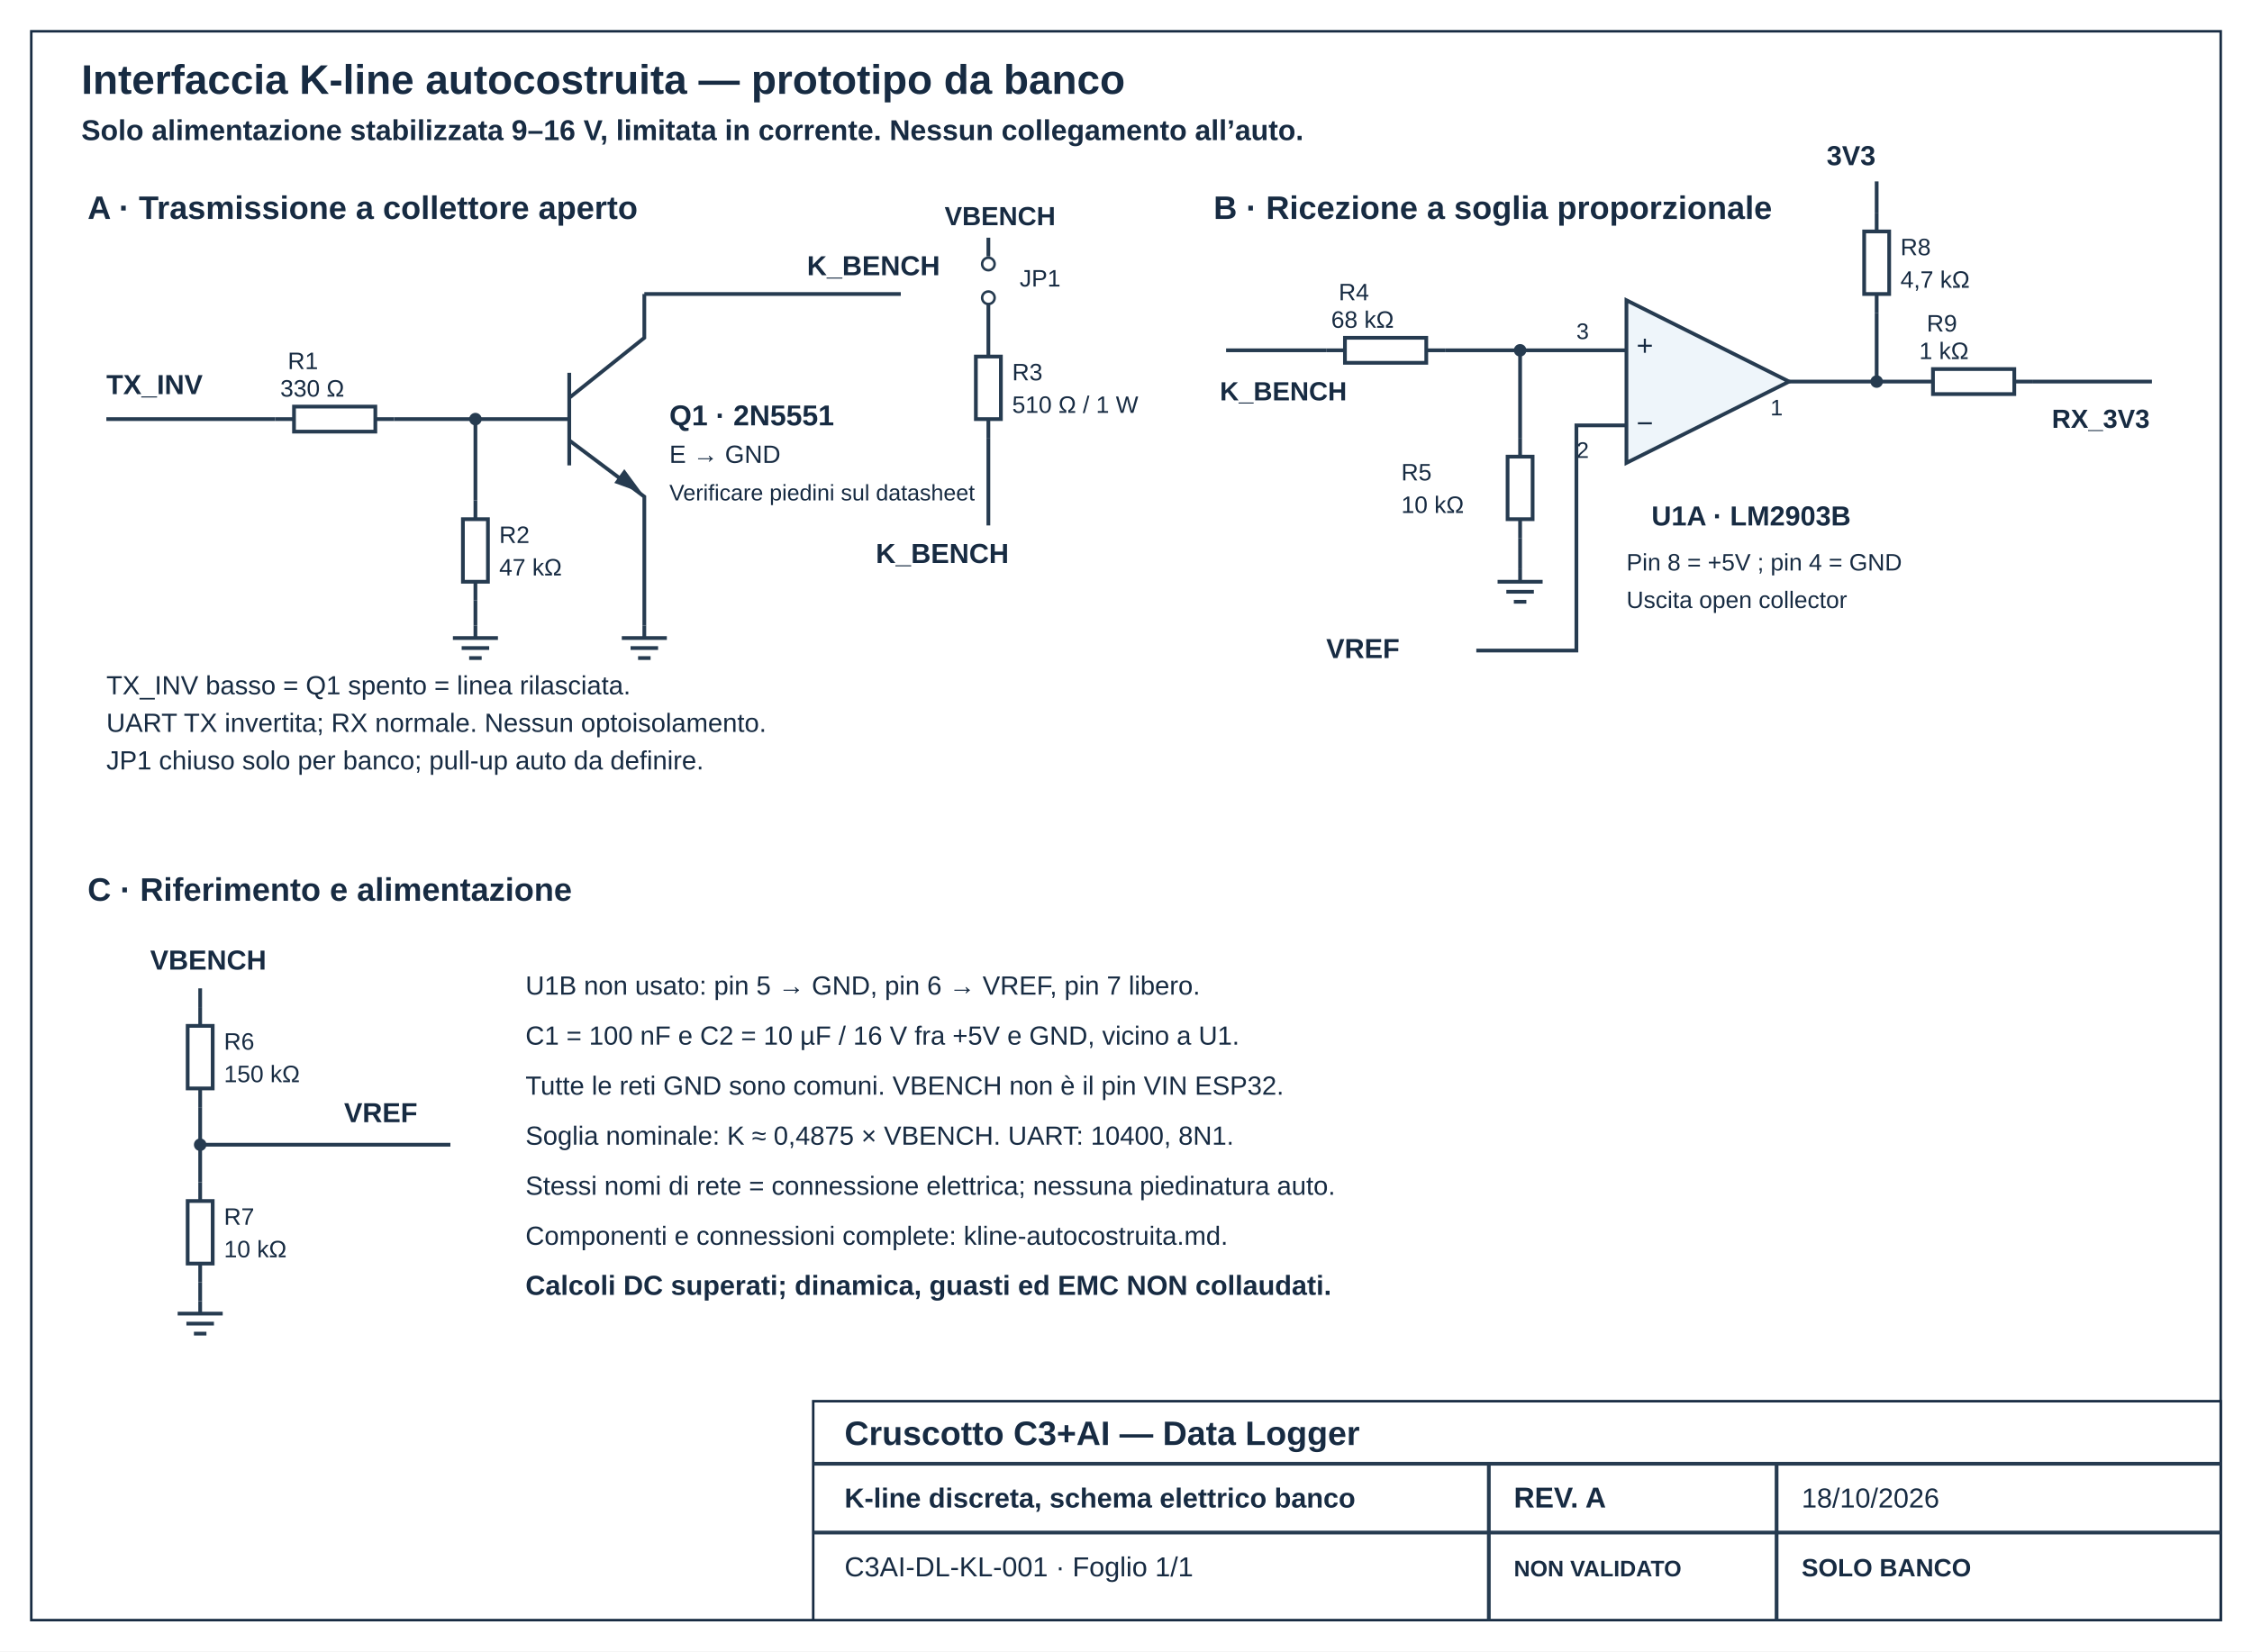
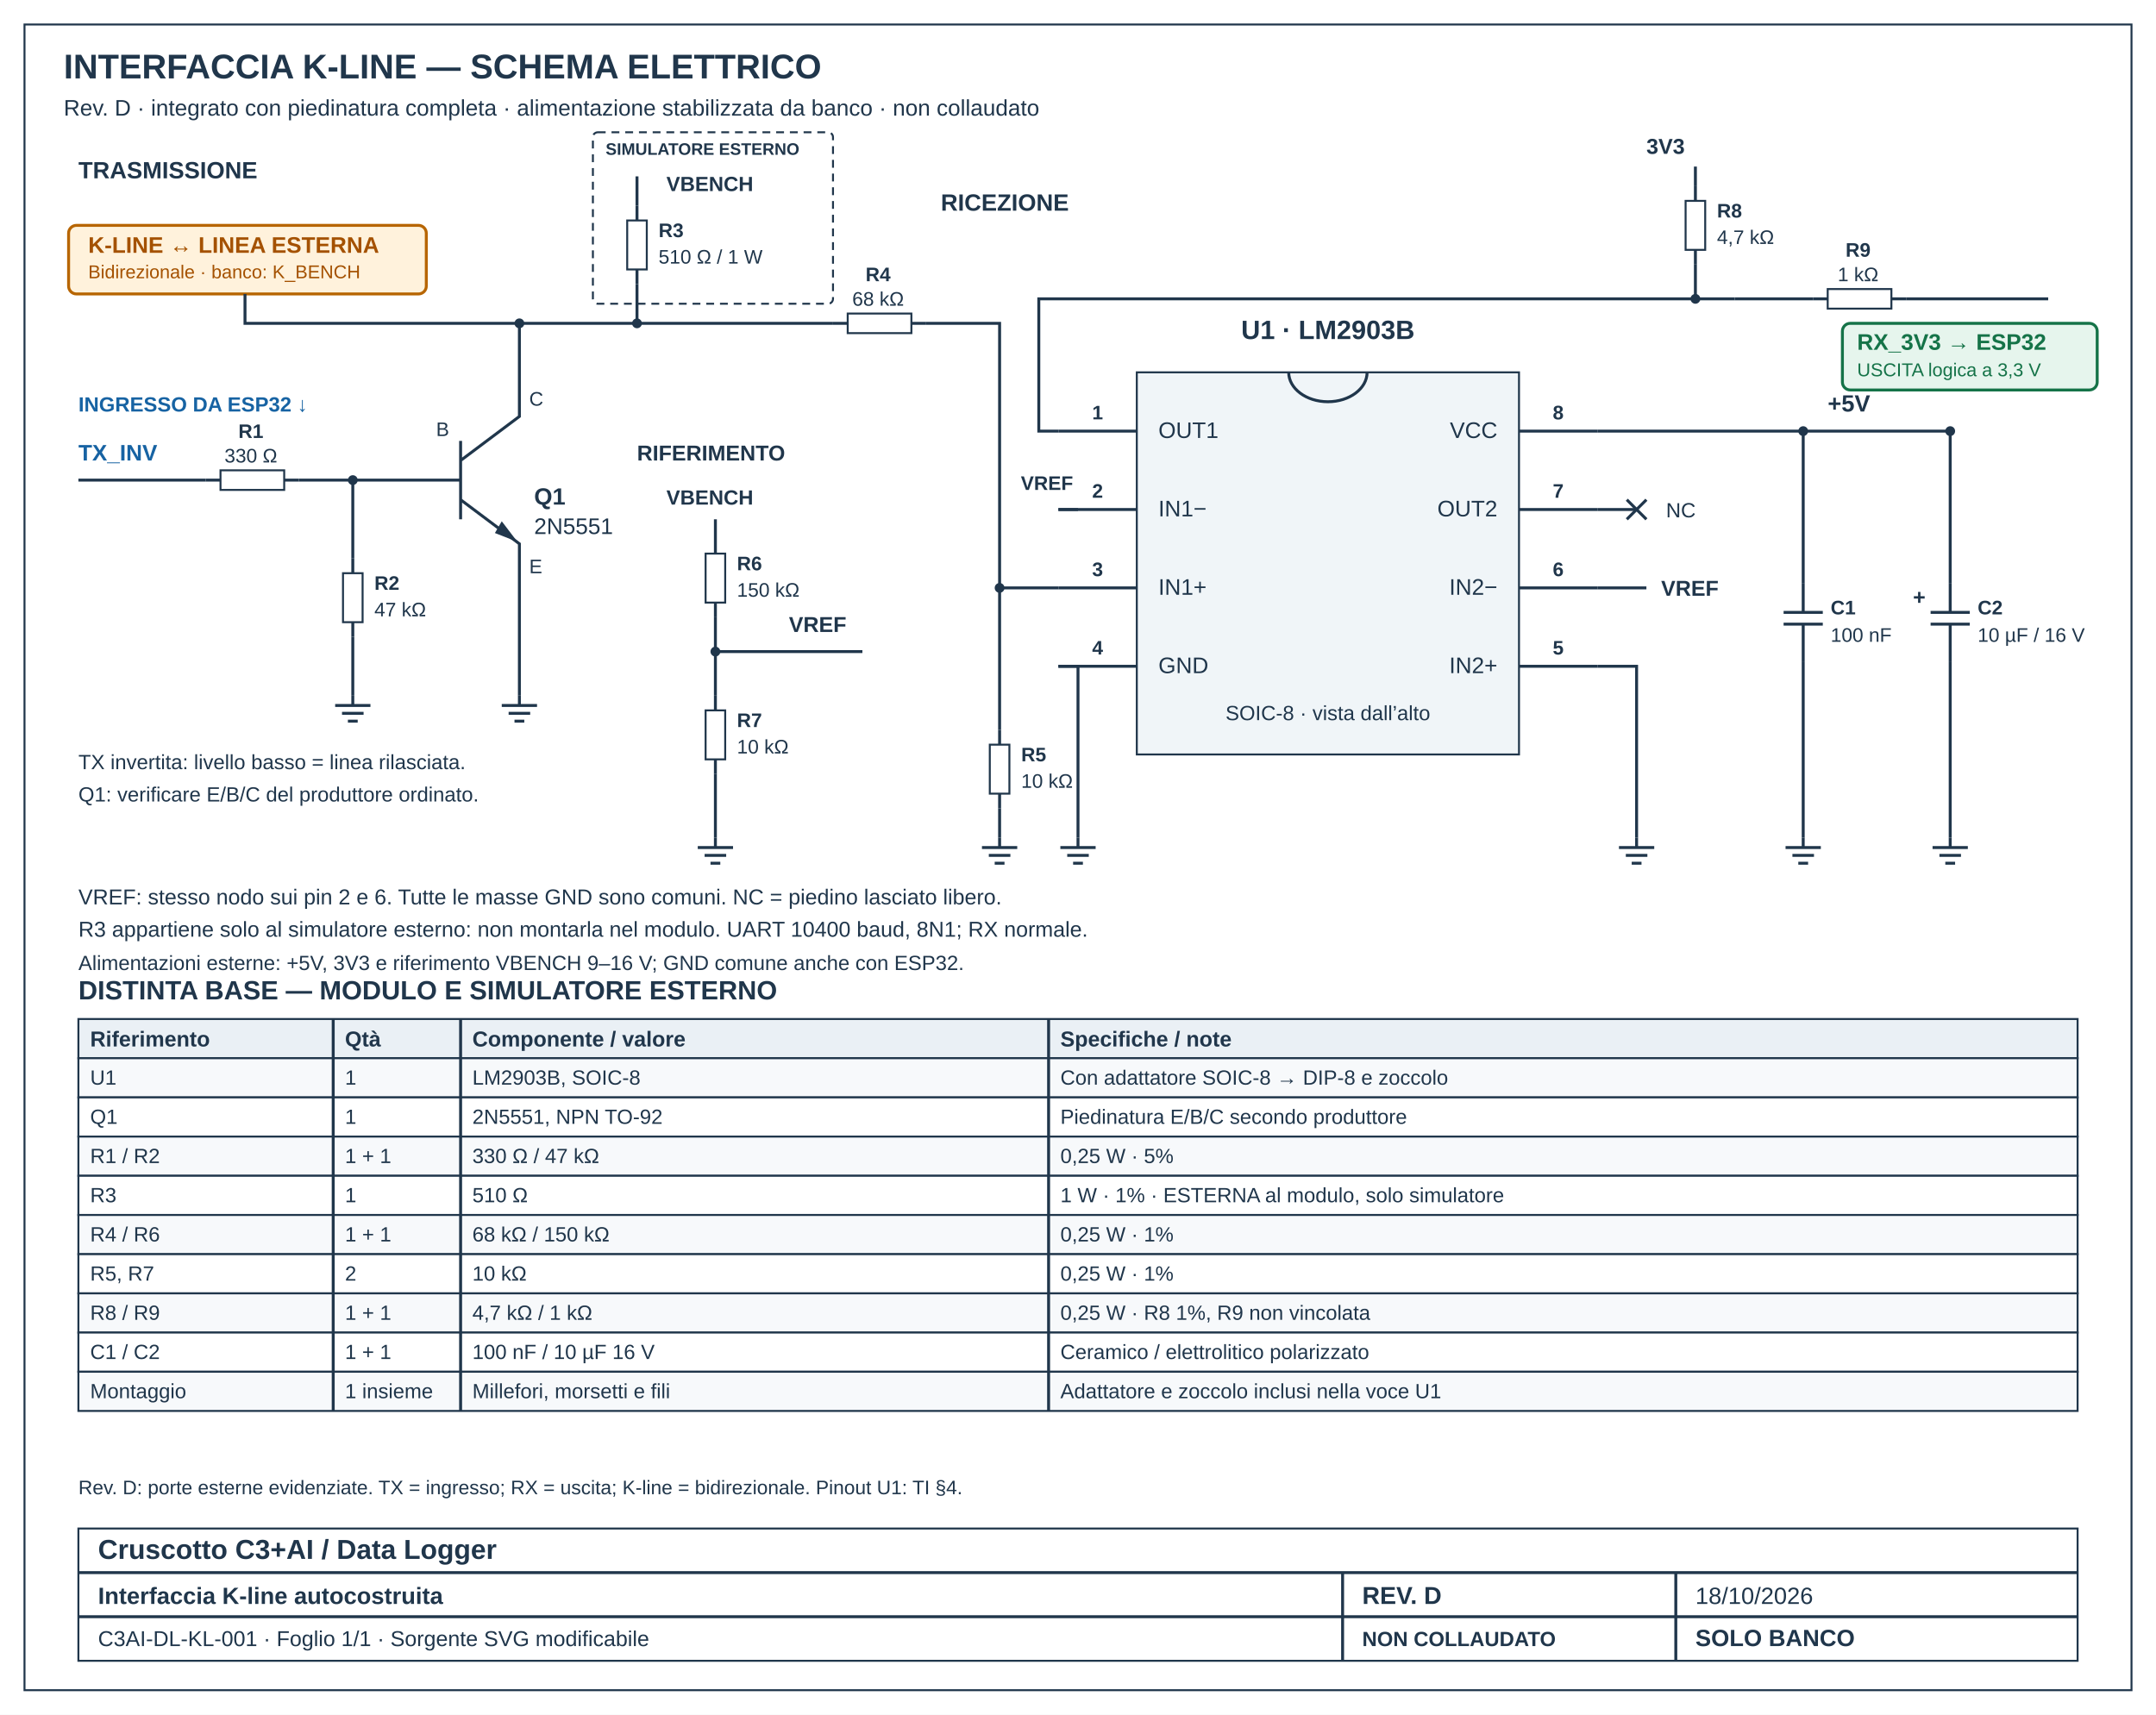
- <svg xmlns="http://www.w3.org/2000/svg" width="1800" height="1320" viewBox="0 0 1800 1320">
-   <rect width="1800" height="1320" fill="white" />
-   <text x="65" y="75" font-family="Arial,sans-serif" font-size="33" fill="#172b42" font-weight="700">Interfaccia K-line autocostruita — prototipo da banco</text>
-   <text x="65" y="112" font-family="Arial,sans-serif" font-size="23" fill="#172b42" font-weight="700">Solo alimentazione stabilizzata 9–16 V, limitata in corrente. Nessun collegamento all’auto.</text>
-   <text x="70" y="175" font-family="Arial,sans-serif" font-size="26" fill="#172b42" font-weight="700">A · Trasmissione a collettore aperto</text>
-   <text x="85" y="315" font-family="Arial,sans-serif" font-size="22" fill="#172b42" font-weight="700">TX_INV</text>
-   <path d="M85 335 H220" stroke="#263b50" stroke-width="3" fill="none" />
-   <path d="M220 335 h15 m65 0 h15" stroke="#263b50" stroke-width="3" fill="none" />
-   <rect x="235" y="325" width="65" height="20" fill="white" stroke="#263b50" stroke-width="3" />
-   <text x="230" y="295" font-family="Arial,sans-serif" font-size="19" fill="#172b42" font-weight="400">R1</text>
-   <text x="224" y="317" font-family="Arial,sans-serif" font-size="19" fill="#172b42" font-weight="400">330 Ω</text>
-   <path d="M315 335 H455" stroke="#263b50" stroke-width="3" fill="none" />
-   <circle cx="380" cy="335" r="5" fill="#263b50" />
-   <path d="M380 335 V400" stroke="#263b50" stroke-width="3" fill="none" />
-   <path d="M380 400 v15 m0 50 v15" stroke="#263b50" stroke-width="3" fill="none" />
-   <rect x="370" y="415" width="20" height="50" fill="white" stroke="#263b50" stroke-width="3" />
-   <text x="399" y="434" font-family="Arial,sans-serif" font-size="19" fill="#172b42" font-weight="400">R2</text>
-   <text x="399" y="460" font-family="Arial,sans-serif" font-size="19" fill="#172b42" font-weight="400">47 kΩ</text>
-   <path d="M380 480 V500" stroke="#263b50" stroke-width="3" fill="none" />
-   <path d="M380 500 v10 m-18 0 h36 m-29 8 h22 m-16 8 h10" stroke="#263b50" stroke-width="3" fill="none" />
-   <path d="M455 298 V372 M455 318 L515 270 V235 M455 352 L515 397 V500" stroke="#263b50" stroke-width="3" fill="none" />
-   <path d="M499 375 L513 394 L491 386 Z" fill="#263b50" />
-   <path d="M515 500 v10 m-18 0 h36 m-29 8 h22 m-16 8 h10" stroke="#263b50" stroke-width="3" fill="none" />
-   <text x="535" y="340" font-family="Arial,sans-serif" font-size="23" fill="#172b42" font-weight="700">Q1 · 2N5551</text>
-   <text x="535" y="370" font-family="Arial,sans-serif" font-size="20" fill="#172b42" font-weight="400">E → GND</text>
-   <text x="535" y="400" font-family="Arial,sans-serif" font-size="18" fill="#172b42" font-weight="400">Verificare piedini sul datasheet</text>
-   <path d="M515 235 H720" stroke="#263b50" stroke-width="3" fill="none" />
-   <text x="645" y="220" font-family="Arial,sans-serif" font-size="22" fill="#172b42" font-weight="700">K_BENCH</text>
-   <text x="755" y="180" font-family="Arial,sans-serif" font-size="21" fill="#172b42" font-weight="700">VBENCH</text>
-   <path d="M790 190 V205" stroke="#263b50" stroke-width="3" fill="none" />
-   <circle cx="790" cy="211" r="5" fill="white" stroke="#263b50" stroke-width="2" />
-   <circle cx="790" cy="238" r="5" fill="white" stroke="#263b50" stroke-width="2" />
-   <text x="815" y="229" font-family="Arial,sans-serif" font-size="19" fill="#172b42" font-weight="400">JP1</text>
-   <path d="M790 243 V270" stroke="#263b50" stroke-width="3" fill="none" />
-   <path d="M790 270 v15 m0 50 v15" stroke="#263b50" stroke-width="3" fill="none" />
-   <rect x="780" y="285" width="20" height="50" fill="white" stroke="#263b50" stroke-width="3" />
-   <text x="809" y="304" font-family="Arial,sans-serif" font-size="19" fill="#172b42" font-weight="400">R3</text>
-   <text x="809" y="330" font-family="Arial,sans-serif" font-size="19" fill="#172b42" font-weight="400">510 Ω / 1 W</text>
-   <path d="M790 350 V420" stroke="#263b50" stroke-width="3" fill="none" />
-   <text x="700" y="450" font-family="Arial,sans-serif" font-size="22" fill="#172b42" font-weight="700">K_BENCH</text>
-   <text x="85" y="555" font-family="Arial,sans-serif" font-size="21" fill="#172b42" font-weight="400">TX_INV basso = Q1 spento = linea rilasciata.</text>
-   <text x="85" y="585" font-family="Arial,sans-serif" font-size="21" fill="#172b42" font-weight="400">UART TX invertita; RX normale. Nessun optoisolamento.</text>
-   <text x="85" y="615" font-family="Arial,sans-serif" font-size="21" fill="#172b42" font-weight="400">JP1 chiuso solo per banco; pull-up auto da definire.</text>
-   <text x="970" y="175" font-family="Arial,sans-serif" font-size="26" fill="#172b42" font-weight="700">B · Ricezione a soglia proporzionale</text>
-   <text x="975" y="320" font-family="Arial,sans-serif" font-size="21" fill="#172b42" font-weight="700">K_BENCH</text>
-   <path d="M980 280 H1060" stroke="#263b50" stroke-width="3" fill="none" />
-   <path d="M1060 280 h15 m65 0 h15" stroke="#263b50" stroke-width="3" fill="none" />
-   <rect x="1075" y="270" width="65" height="20" fill="white" stroke="#263b50" stroke-width="3" />
-   <text x="1070" y="240" font-family="Arial,sans-serif" font-size="19" fill="#172b42" font-weight="400">R4</text>
-   <text x="1064" y="262" font-family="Arial,sans-serif" font-size="19" fill="#172b42" font-weight="400">68 kΩ</text>
-   <path d="M1155 280 H1300" stroke="#263b50" stroke-width="3" fill="none" />
-   <circle cx="1215" cy="280" r="5" fill="#263b50" />
-   <path d="M1215 280 V350" stroke="#263b50" stroke-width="3" fill="none" />
-   <path d="M1215 350 v15 m0 50 v15" stroke="#263b50" stroke-width="3" fill="none" />
-   <rect x="1205" y="365" width="20" height="50" fill="white" stroke="#263b50" stroke-width="3" />
-   <text x="1120" y="384" font-family="Arial,sans-serif" font-size="19" fill="#172b42" font-weight="400">R5</text>
-   <text x="1120" y="410" font-family="Arial,sans-serif" font-size="19" fill="#172b42" font-weight="400">10 kΩ</text>
-   <path d="M1215 430 V455" stroke="#263b50" stroke-width="3" fill="none" />
-   <path d="M1215 455 v10 m-18 0 h36 m-29 8 h22 m-16 8 h10" stroke="#263b50" stroke-width="3" fill="none" />
-   <path d="M1300 240 L1300 370 L1430 305 Z" fill="#eef5fa" stroke="#263b50" stroke-width="3" />
-   <text x="1308" y="284" font-family="Arial,sans-serif" font-size="23" fill="#172b42" font-weight="400">+</text>
-   <text x="1308" y="346" font-family="Arial,sans-serif" font-size="23" fill="#172b42" font-weight="400">−</text>
-   <text x="1260" y="271" font-family="Arial,sans-serif" font-size="18" fill="#172b42" font-weight="400">3</text>
-   <text x="1260" y="366" font-family="Arial,sans-serif" font-size="18" fill="#172b42" font-weight="400">2</text>
-   <path d="M1300 340 H1260 V520 H1180" stroke="#263b50" stroke-width="3" fill="none" />
-   <text x="1060" y="526" font-family="Arial,sans-serif" font-size="22" fill="#172b42" font-weight="700">VREF</text>
-   <path d="M1430 305 H1500" stroke="#263b50" stroke-width="3" fill="none" />
-   <circle cx="1500" cy="305" r="5" fill="#263b50" />
-   <path d="M1500 305 V250" stroke="#263b50" stroke-width="3" fill="none" />
-   <path d="M1500 170 v15 m0 50 v15" stroke="#263b50" stroke-width="3" fill="none" />
-   <rect x="1490" y="185" width="20" height="50" fill="white" stroke="#263b50" stroke-width="3" />
-   <text x="1519" y="204" font-family="Arial,sans-serif" font-size="19" fill="#172b42" font-weight="400">R8</text>
-   <text x="1519" y="230" font-family="Arial,sans-serif" font-size="19" fill="#172b42" font-weight="400">4,7 kΩ</text>
-   <path d="M1500 170 V145" stroke="#263b50" stroke-width="3" fill="none" />
-   <text x="1460" y="132" font-family="Arial,sans-serif" font-size="22" fill="#172b42" font-weight="700">3V3</text>
-   <path d="M1500 305 H1530" stroke="#263b50" stroke-width="3" fill="none" />
-   <path d="M1530 305 h15 m65 0 h15" stroke="#263b50" stroke-width="3" fill="none" />
-   <rect x="1545" y="295" width="65" height="20" fill="white" stroke="#263b50" stroke-width="3" />
-   <text x="1540" y="265" font-family="Arial,sans-serif" font-size="19" fill="#172b42" font-weight="400">R9</text>
-   <text x="1534" y="287" font-family="Arial,sans-serif" font-size="19" fill="#172b42" font-weight="400">1 kΩ</text>
-   <path d="M1625 305 H1720" stroke="#263b50" stroke-width="3" fill="none" />
-   <text x="1640" y="342" font-family="Arial,sans-serif" font-size="21" fill="#172b42" font-weight="700">RX_3V3</text>
-   <text x="1415" y="332" font-family="Arial,sans-serif" font-size="18" fill="#172b42" font-weight="400">1</text>
-   <text x="1320" y="420" font-family="Arial,sans-serif" font-size="22" fill="#172b42" font-weight="700">U1A · LM2903B</text>
-   <text x="1300" y="456" font-family="Arial,sans-serif" font-size="19" fill="#172b42" font-weight="400">Pin 8 = +5V ; pin 4 = GND</text>
-   <text x="1300" y="486" font-family="Arial,sans-serif" font-size="19" fill="#172b42" font-weight="400">Uscita open collector</text>
-   <text x="70" y="720" font-family="Arial,sans-serif" font-size="26" fill="#172b42" font-weight="700">C · Riferimento e alimentazione</text>
-   <text x="120" y="775" font-family="Arial,sans-serif" font-size="22" fill="#172b42" font-weight="700">VBENCH</text>
-   <path d="M160 790 V805" stroke="#263b50" stroke-width="3" fill="none" />
-   <path d="M160 805 v15 m0 50 v15" stroke="#263b50" stroke-width="3" fill="none" />
-   <rect x="150" y="820" width="20" height="50" fill="white" stroke="#263b50" stroke-width="3" />
-   <text x="179" y="839" font-family="Arial,sans-serif" font-size="19" fill="#172b42" font-weight="400">R6</text>
-   <text x="179" y="865" font-family="Arial,sans-serif" font-size="19" fill="#172b42" font-weight="400">150 kΩ</text>
-   <path d="M160 885 V915 H360" stroke="#263b50" stroke-width="3" fill="none" />
-   <circle cx="160" cy="915" r="5" fill="#263b50" />
-   <text x="275" y="897" font-family="Arial,sans-serif" font-size="22" fill="#172b42" font-weight="700">VREF</text>
-   <path d="M160 915 V945" stroke="#263b50" stroke-width="3" fill="none" />
-   <path d="M160 945 v15 m0 50 v15" stroke="#263b50" stroke-width="3" fill="none" />
-   <rect x="150" y="960" width="20" height="50" fill="white" stroke="#263b50" stroke-width="3" />
-   <text x="179" y="979" font-family="Arial,sans-serif" font-size="19" fill="#172b42" font-weight="400">R7</text>
-   <text x="179" y="1005" font-family="Arial,sans-serif" font-size="19" fill="#172b42" font-weight="400">10 kΩ</text>
-   <path d="M160 1025 V1040" stroke="#263b50" stroke-width="3" fill="none" />
-   <path d="M160 1040 v10 m-18 0 h36 m-29 8 h22 m-16 8 h10" stroke="#263b50" stroke-width="3" fill="none" />
-   <text x="420" y="795" font-family="Arial,sans-serif" font-size="21" fill="#172b42" font-weight="400">U1B non usato: pin 5 → GND, pin 6 → VREF, pin 7 libero.</text>
-   <text x="420" y="835" font-family="Arial,sans-serif" font-size="21" fill="#172b42" font-weight="400">C1 = 100 nF e C2 = 10 µF / 16 V fra +5V e GND, vicino a U1.</text>
-   <text x="420" y="875" font-family="Arial,sans-serif" font-size="21" fill="#172b42" font-weight="400">Tutte le reti GND sono comuni. VBENCH non è il pin VIN ESP32.</text>
-   <text x="420" y="915" font-family="Arial,sans-serif" font-size="21" fill="#172b42" font-weight="400">Soglia nominale: K ≈ 0,4875 × VBENCH. UART: 10400, 8N1.</text>
-   <text x="420" y="955" font-family="Arial,sans-serif" font-size="21" fill="#172b42" font-weight="400">Stessi nomi di rete = connessione elettrica; nessuna piedinatura auto.</text>
-   <text x="420" y="995" font-family="Arial,sans-serif" font-size="21" fill="#172b42" font-weight="400">Componenti e connessioni complete: kline-autocostruita.md.</text>
-   <text x="420" y="1035" font-family="Arial,sans-serif" font-size="22" fill="#172b42" font-weight="700">Calcoli DC superati; dinamica, guasti ed EMC NON collaudati.</text>
-   <rect x="25" y="25" width="1750" height="1270" fill="none" stroke="#172b42" stroke-width="2" />
-   <rect x="650" y="1120" width="1125" height="175" fill="white" stroke="#172b42" stroke-width="2" />
-   <path d="M650 1170 H1775 M650 1225 H1775 M1190 1170 V1295 M1420 1170 V1295" stroke="#263b50" stroke-width="3" fill="none" />
-   <text x="675" y="1155" font-family="Arial,sans-serif" font-size="27" fill="#172b42" font-weight="700">Cruscotto C3+AI — Data Logger</text>
-   <text x="675" y="1205" font-family="Arial,sans-serif" font-size="22" fill="#172b42" font-weight="700">K-line discreta, schema elettrico banco</text>
-   <text x="1210" y="1205" font-family="Arial,sans-serif" font-size="23" fill="#172b42" font-weight="700">REV. A</text>
-   <text x="1440" y="1205" font-family="Arial,sans-serif" font-size="22" fill="#172b42" font-weight="400">18/10/2026</text>
-   <text x="675" y="1260" font-family="Arial,sans-serif" font-size="22" fill="#172b42" font-weight="400">C3AI-DL-KL-001 · Foglio 1/1</text>
-   <text x="1210" y="1260" font-family="Arial,sans-serif" font-size="18" fill="#172b42" font-weight="700">NON VALIDATO</text>
-   <text x="1440" y="1260" font-family="Arial,sans-serif" font-size="20" fill="#172b42" font-weight="700">SOLO BANCO</text>
+ <svg xmlns="http://www.w3.org/2000/svg" width="2200" height="1750" viewBox="0 0 2200 1750">
+   <rect width="2200" height="1750" fill="white" />
+   <rect x="25" y="25" width="2150" height="1700" fill="white" stroke="#20364b" stroke-width="2" />
+   <text x="65" y="80" text-anchor="start" font-family="Arial,sans-serif" font-size="35" fill="#20364b" font-weight="700">INTERFACCIA K-LINE — SCHEMA ELETTRICO</text>
+   <text x="65" y="118" text-anchor="start" font-family="Arial,sans-serif" font-size="23" fill="#20364b" font-weight="400">Rev. D · integrato con piedinatura completa · alimentazione stabilizzata da banco · non collaudato</text>
+   <text x="80" y="182" text-anchor="start" font-family="Arial,sans-serif" font-size="24" fill="#20364b" font-weight="700">TRASMISSIONE</text>
+   <text x="80" y="470" text-anchor="start" font-family="Arial,sans-serif" font-size="23" fill="#1763a3" font-weight="700">TX_INV</text>
+   <path d="M80 490 H210" stroke="#20364b" stroke-width="3" fill="none" />
+   <path d="M210 490 h15 m65 0 h15" stroke="#20364b" stroke-width="3" fill="none" />
+   <rect x="225" y="480" width="65" height="20" fill="white" stroke="#20364b" stroke-width="2" />
+   <text x="256" y="447" text-anchor="middle" font-family="Arial,sans-serif" font-size="20" fill="#20364b" font-weight="700">R1</text>
+   <text x="256" y="472" text-anchor="middle" font-family="Arial,sans-serif" font-size="20" fill="#20364b" font-weight="400">330 Ω</text>
+   <path d="M305 490 H470" stroke="#20364b" stroke-width="3" fill="none" />
+   <circle cx="360" cy="490" r="5" fill="#20364b" />
+   <path d="M360 490 V570" stroke="#20364b" stroke-width="3" fill="none" />
+   <path d="M360 570 v15 m0 50 v15" stroke="#20364b" stroke-width="3" fill="none" />
+   <rect x="350" y="585" width="20" height="50" fill="white" stroke="#20364b" stroke-width="2" />
+   <text x="382" y="602" text-anchor="start" font-family="Arial,sans-serif" font-size="20" fill="#20364b" font-weight="700">R2</text>
+   <text x="382" y="629" text-anchor="start" font-family="Arial,sans-serif" font-size="20" fill="#20364b" font-weight="400">47 kΩ</text>
+   <path d="M360 650 V710" stroke="#20364b" stroke-width="3" fill="none" />
+   <path d="M360 710 v10 m-18 0 h36 m-29 8 h22 m-16 8 h10" stroke="#20364b" stroke-width="3" fill="none" />
+   <path d="M470 450 V530 M470 470 L530 425 V330 M470 510 L530 555 V710" stroke="#20364b" stroke-width="3" fill="none" />
+   <path d="M512 532 L528 553 L505 544 Z" fill="#20364b" />
+   <path d="M530 710 v10 m-18 0 h36 m-29 8 h22 m-16 8 h10" stroke="#20364b" stroke-width="3" fill="none" />
+   <text x="545" y="515" text-anchor="start" font-family="Arial,sans-serif" font-size="24" fill="#20364b" font-weight="700">Q1</text>
+   <text x="545" y="545" text-anchor="start" font-family="Arial,sans-serif" font-size="23" fill="#20364b" font-weight="400">2N5551</text>
+   <text x="540" y="414" text-anchor="start" font-family="Arial,sans-serif" font-size="20" fill="#20364b" font-weight="400">C</text>
+   <text x="445" y="445" text-anchor="start" font-family="Arial,sans-serif" font-size="20" fill="#20364b" font-weight="400">B</text>
+   <text x="540" y="585" text-anchor="start" font-family="Arial,sans-serif" font-size="20" fill="#20364b" font-weight="400">E</text>
+   <text x="80" y="785" text-anchor="start" font-family="Arial,sans-serif" font-size="21" fill="#20364b" font-weight="400">TX invertita: livello basso = linea rilasciata.</text>
+   <text x="80" y="818" text-anchor="start" font-family="Arial,sans-serif" font-size="21" fill="#20364b" font-weight="400">Q1: verificare E/B/C del produttore ordinato.</text>
+   <path d="M530 330 H850" stroke="#20364b" stroke-width="3" fill="none" />
+   <circle cx="650" cy="330" r="5" fill="#20364b" />
+   <rect x="70" y="230" width="365" height="70" rx="8" fill="#fff2dc" stroke="#b76500" stroke-width="3" />
+   <text x="90" y="258" text-anchor="start" font-family="Arial,sans-serif" font-size="23" fill="#a45100" font-weight="700">K-LINE ↔ LINEA ESTERNA</text>
+   <text x="90" y="284" text-anchor="start" font-family="Arial,sans-serif" font-size="19" fill="#a45100" font-weight="400">Bidirezionale · banco: K_BENCH</text>
+   <path d="M250 300 V330 H530" stroke="#20364b" stroke-width="3" fill="none" />
+   <circle cx="530" cy="330" r="5" fill="#20364b" />
+   <text x="80" y="420" text-anchor="start" font-family="Arial,sans-serif" font-size="21" fill="#1763a3" font-weight="700">INGRESSO DA ESP32 ↓</text>
+   <rect x="605" y="135" width="245" height="175" rx="5" fill="none" stroke="#20364b" stroke-width="2" stroke-dasharray="8 6" />
+   <text x="618" y="158" text-anchor="start" font-family="Arial,sans-serif" font-size="17" fill="#20364b" font-weight="700">SIMULATORE ESTERNO</text>
+   <text x="680" y="195" text-anchor="start" font-family="Arial,sans-serif" font-size="21" fill="#20364b" font-weight="700">VBENCH</text>
+   <path d="M650 180 V210" stroke="#20364b" stroke-width="3" fill="none" />
+   <path d="M650 210 v15 m0 50 v15" stroke="#20364b" stroke-width="3" fill="none" />
+   <rect x="640" y="225" width="20" height="50" fill="white" stroke="#20364b" stroke-width="2" />
+   <text x="672" y="242" text-anchor="start" font-family="Arial,sans-serif" font-size="20" fill="#20364b" font-weight="700">R3</text>
+   <text x="672" y="269" text-anchor="start" font-family="Arial,sans-serif" font-size="20" fill="#20364b" font-weight="400">510 Ω / 1 W</text>
+   <path d="M650 290 V330" stroke="#20364b" stroke-width="3" fill="none" />
+   <path d="M850 330 h15 m65 0 h15" stroke="#20364b" stroke-width="3" fill="none" />
+   <rect x="865" y="320" width="65" height="20" fill="white" stroke="#20364b" stroke-width="2" />
+   <text x="896" y="287" text-anchor="middle" font-family="Arial,sans-serif" font-size="20" fill="#20364b" font-weight="700">R4</text>
+   <text x="896" y="312" text-anchor="middle" font-family="Arial,sans-serif" font-size="20" fill="#20364b" font-weight="400">68 kΩ</text>
+   <path d="M945 330 H1020 V600 H1080" stroke="#20364b" stroke-width="3" fill="none" />
+   <circle cx="1020" cy="600" r="5" fill="#20364b" />
+   <path d="M1020 600 V745" stroke="#20364b" stroke-width="3" fill="none" />
+   <path d="M1020 745 v15 m0 50 v15" stroke="#20364b" stroke-width="3" fill="none" />
+   <rect x="1010" y="760" width="20" height="50" fill="white" stroke="#20364b" stroke-width="2" />
+   <text x="1042" y="777" text-anchor="start" font-family="Arial,sans-serif" font-size="20" fill="#20364b" font-weight="700">R5</text>
+   <text x="1042" y="804" text-anchor="start" font-family="Arial,sans-serif" font-size="20" fill="#20364b" font-weight="400">10 kΩ</text>
+   <path d="M1020 825 V855" stroke="#20364b" stroke-width="3" fill="none" />
+   <path d="M1020 855 v10 m-18 0 h36 m-29 8 h22 m-16 8 h10" stroke="#20364b" stroke-width="3" fill="none" />
+   <text x="960" y="215" text-anchor="start" font-family="Arial,sans-serif" font-size="24" fill="#20364b" font-weight="700">RICEZIONE</text>
+   <rect x="1160" y="380" width="390" height="390" fill="#f0f5f8" stroke="#20364b" stroke-width="2" />
+   <path d="M1315 380 a40 30 0 0 0 80 0" stroke="#20364b" stroke-width="3" fill="none" />
+   <text x="1355" y="346" text-anchor="middle" font-family="Arial,sans-serif" font-size="27" fill="#20364b" font-weight="700">U1 · LM2903B</text>
+   <text x="1355" y="735" text-anchor="middle" font-family="Arial,sans-serif" font-size="21" fill="#20364b" font-weight="400">SOIC-8 · vista dall’alto</text>
+   <path d="M1080 440 H1160" stroke="#20364b" stroke-width="3" fill="none" />
+   <text x="1120" y="428" text-anchor="middle" font-family="Arial,sans-serif" font-size="20" fill="#20364b" font-weight="700">1</text>
+   <text x="1182" y="447" text-anchor="start" font-family="Arial,sans-serif" font-size="23" fill="#20364b" font-weight="400">OUT1</text>
+   <path d="M1080 520 H1160" stroke="#20364b" stroke-width="3" fill="none" />
+   <text x="1120" y="508" text-anchor="middle" font-family="Arial,sans-serif" font-size="20" fill="#20364b" font-weight="700">2</text>
+   <text x="1182" y="527" text-anchor="start" font-family="Arial,sans-serif" font-size="23" fill="#20364b" font-weight="400">IN1−</text>
+   <path d="M1080 600 H1160" stroke="#20364b" stroke-width="3" fill="none" />
+   <text x="1120" y="588" text-anchor="middle" font-family="Arial,sans-serif" font-size="20" fill="#20364b" font-weight="700">3</text>
+   <text x="1182" y="607" text-anchor="start" font-family="Arial,sans-serif" font-size="23" fill="#20364b" font-weight="400">IN1+</text>
+   <path d="M1080 680 H1160" stroke="#20364b" stroke-width="3" fill="none" />
+   <text x="1120" y="668" text-anchor="middle" font-family="Arial,sans-serif" font-size="20" fill="#20364b" font-weight="700">4</text>
+   <text x="1182" y="687" text-anchor="start" font-family="Arial,sans-serif" font-size="23" fill="#20364b" font-weight="400">GND</text>
+   <path d="M1550 440 H1630" stroke="#20364b" stroke-width="3" fill="none" />
+   <text x="1590" y="428" text-anchor="middle" font-family="Arial,sans-serif" font-size="20" fill="#20364b" font-weight="700">8</text>
+   <text x="1528" y="447" text-anchor="end" font-family="Arial,sans-serif" font-size="23" fill="#20364b" font-weight="400">VCC</text>
+   <path d="M1550 520 H1630" stroke="#20364b" stroke-width="3" fill="none" />
+   <text x="1590" y="508" text-anchor="middle" font-family="Arial,sans-serif" font-size="20" fill="#20364b" font-weight="700">7</text>
+   <text x="1528" y="527" text-anchor="end" font-family="Arial,sans-serif" font-size="23" fill="#20364b" font-weight="400">OUT2</text>
+   <path d="M1550 600 H1630" stroke="#20364b" stroke-width="3" fill="none" />
+   <text x="1590" y="588" text-anchor="middle" font-family="Arial,sans-serif" font-size="20" fill="#20364b" font-weight="700">6</text>
+   <text x="1528" y="607" text-anchor="end" font-family="Arial,sans-serif" font-size="23" fill="#20364b" font-weight="400">IN2−</text>
+   <path d="M1550 680 H1630" stroke="#20364b" stroke-width="3" fill="none" />
+   <text x="1590" y="668" text-anchor="middle" font-family="Arial,sans-serif" font-size="20" fill="#20364b" font-weight="700">5</text>
+   <text x="1528" y="687" text-anchor="end" font-family="Arial,sans-serif" font-size="23" fill="#20364b" font-weight="400">IN2+</text>
+   <path d="M1080 440 H1060 V305 H1770" stroke="#20364b" stroke-width="3" fill="none" />
+   <circle cx="1730" cy="305" r="5" fill="#20364b" />
+   <text x="1680" y="157" text-anchor="start" font-family="Arial,sans-serif" font-size="22" fill="#20364b" font-weight="700">3V3</text>
+   <path d="M1730 170 V190" stroke="#20364b" stroke-width="3" fill="none" />
+   <path d="M1730 190 v15 m0 50 v15" stroke="#20364b" stroke-width="3" fill="none" />
+   <rect x="1720" y="205" width="20" height="50" fill="white" stroke="#20364b" stroke-width="2" />
+   <text x="1752" y="222" text-anchor="start" font-family="Arial,sans-serif" font-size="20" fill="#20364b" font-weight="700">R8</text>
+   <text x="1752" y="249" text-anchor="start" font-family="Arial,sans-serif" font-size="20" fill="#20364b" font-weight="400">4,7 kΩ</text>
+   <path d="M1730 270 V305" stroke="#20364b" stroke-width="3" fill="none" />
+   <path d="M1770 305 H1850" stroke="#20364b" stroke-width="3" fill="none" />
+   <path d="M1850 305 h15 m65 0 h15" stroke="#20364b" stroke-width="3" fill="none" />
+   <rect x="1865" y="295" width="65" height="20" fill="white" stroke="#20364b" stroke-width="2" />
+   <text x="1896" y="262" text-anchor="middle" font-family="Arial,sans-serif" font-size="20" fill="#20364b" font-weight="700">R9</text>
+   <text x="1896" y="287" text-anchor="middle" font-family="Arial,sans-serif" font-size="20" fill="#20364b" font-weight="400">1 kΩ</text>
+   <path d="M1945 305 H2090" stroke="#20364b" stroke-width="3" fill="none" />
+   <rect x="1880" y="330" width="260" height="68" rx="8" fill="#e6f5ed" stroke="#157348" stroke-width="3" />
+   <text x="1895" y="357" text-anchor="start" font-family="Arial,sans-serif" font-size="23" fill="#157348" font-weight="700">RX_3V3 → ESP32</text>
+   <text x="1895" y="384" text-anchor="start" font-family="Arial,sans-serif" font-size="19" fill="#157348" font-weight="400">USCITA logica a 3,3 V</text>
+   <path d="M1080 520 H1100" stroke="#20364b" stroke-width="3" fill="none" />
+   <text x="1095" y="500" text-anchor="end" font-family="Arial,sans-serif" font-size="20" fill="#20364b" font-weight="700">VREF</text>
+   <path d="M1080 680 H1100 V855" stroke="#20364b" stroke-width="3" fill="none" />
+   <path d="M1100 855 v10 m-18 0 h36 m-29 8 h22 m-16 8 h10" stroke="#20364b" stroke-width="3" fill="none" />
+   <path d="M1630 520 H1670" stroke="#20364b" stroke-width="3" fill="none" />
+   <path d="M1660 510 l20 20 m0 -20 l-20 20" stroke="#20364b" stroke-width="3" fill="none" />
+   <text x="1700" y="528" text-anchor="start" font-family="Arial,sans-serif" font-size="21" fill="#20364b" font-weight="400">NC</text>
+   <path d="M1630 600 H1680" stroke="#20364b" stroke-width="3" fill="none" />
+   <text x="1695" y="608" text-anchor="start" font-family="Arial,sans-serif" font-size="22" fill="#20364b" font-weight="700">VREF</text>
+   <path d="M1630 680 H1670 V855" stroke="#20364b" stroke-width="3" fill="none" />
+   <path d="M1670 855 v10 m-18 0 h36 m-29 8 h22 m-16 8 h10" stroke="#20364b" stroke-width="3" fill="none" />
+   <path d="M1630 440 H1990" stroke="#20364b" stroke-width="3" fill="none" />
+   <circle cx="1840" cy="440" r="5" fill="#20364b" />
+   <circle cx="1990" cy="440" r="5" fill="#20364b" />
+   <text x="1865" y="420" text-anchor="start" font-family="Arial,sans-serif" font-size="24" fill="#20364b" font-weight="700">+5V</text>
+   <path d="M1840 440 V595" stroke="#20364b" stroke-width="3" fill="none" />
+   <path d="M1840 595 v30 m-20 0 h40 m-40 12 h40 m-20 0 v38" stroke="#20364b" stroke-width="3" fill="none" />
+   <text x="1868" y="627" text-anchor="start" font-family="Arial,sans-serif" font-size="20" fill="#20364b" font-weight="700">C1</text>
+   <text x="1868" y="655" text-anchor="start" font-family="Arial,sans-serif" font-size="20" fill="#20364b" font-weight="400">100 nF</text>
+   <path d="M1840 675 V855" stroke="#20364b" stroke-width="3" fill="none" />
+   <path d="M1840 855 v10 m-18 0 h36 m-29 8 h22 m-16 8 h10" stroke="#20364b" stroke-width="3" fill="none" />
+   <path d="M1990 440 V595" stroke="#20364b" stroke-width="3" fill="none" />
+   <path d="M1990 595 v30 m-20 0 h40 m-40 12 h40 m-20 0 v38" stroke="#20364b" stroke-width="3" fill="none" />
+   <text x="2018" y="627" text-anchor="start" font-family="Arial,sans-serif" font-size="20" fill="#20364b" font-weight="700">C2</text>
+   <text x="2018" y="655" text-anchor="start" font-family="Arial,sans-serif" font-size="20" fill="#20364b" font-weight="400">10 µF / 16 V</text>
+   <text x="1952" y="617" text-anchor="start" font-family="Arial,sans-serif" font-size="22" fill="#20364b" font-weight="700">+</text>
+   <path d="M1990 675 V855" stroke="#20364b" stroke-width="3" fill="none" />
+   <path d="M1990 855 v10 m-18 0 h36 m-29 8 h22 m-16 8 h10" stroke="#20364b" stroke-width="3" fill="none" />
+   <text x="650" y="470" text-anchor="start" font-family="Arial,sans-serif" font-size="22" fill="#20364b" font-weight="700">RIFERIMENTO</text>
+   <text x="680" y="515" text-anchor="start" font-family="Arial,sans-serif" font-size="21" fill="#20364b" font-weight="700">VBENCH</text>
+   <path d="M730 530 V550" stroke="#20364b" stroke-width="3" fill="none" />
+   <path d="M730 550 v15 m0 50 v15" stroke="#20364b" stroke-width="3" fill="none" />
+   <rect x="720" y="565" width="20" height="50" fill="white" stroke="#20364b" stroke-width="2" />
+   <text x="752" y="582" text-anchor="start" font-family="Arial,sans-serif" font-size="20" fill="#20364b" font-weight="700">R6</text>
+   <text x="752" y="609" text-anchor="start" font-family="Arial,sans-serif" font-size="20" fill="#20364b" font-weight="400">150 kΩ</text>
+   <path d="M730 630 V665 H880" stroke="#20364b" stroke-width="3" fill="none" />
+   <circle cx="730" cy="665" r="5" fill="#20364b" />
+   <text x="805" y="645" text-anchor="start" font-family="Arial,sans-serif" font-size="22" fill="#20364b" font-weight="700">VREF</text>
+   <path d="M730 665 V710" stroke="#20364b" stroke-width="3" fill="none" />
+   <path d="M730 710 v15 m0 50 v15" stroke="#20364b" stroke-width="3" fill="none" />
+   <rect x="720" y="725" width="20" height="50" fill="white" stroke="#20364b" stroke-width="2" />
+   <text x="752" y="742" text-anchor="start" font-family="Arial,sans-serif" font-size="20" fill="#20364b" font-weight="700">R7</text>
+   <text x="752" y="769" text-anchor="start" font-family="Arial,sans-serif" font-size="20" fill="#20364b" font-weight="400">10 kΩ</text>
+   <path d="M730 790 V855" stroke="#20364b" stroke-width="3" fill="none" />
+   <path d="M730 855 v10 m-18 0 h36 m-29 8 h22 m-16 8 h10" stroke="#20364b" stroke-width="3" fill="none" />
+   <text x="80" y="923" text-anchor="start" font-family="Arial,sans-serif" font-size="22" fill="#20364b" font-weight="400">VREF: stesso nodo sui pin 2 e 6. Tutte le masse GND sono comuni. NC = piedino lasciato libero.</text>
+   <text x="80" y="990" text-anchor="start" font-family="Arial,sans-serif" font-size="21" fill="#20364b" font-weight="400">Alimentazioni esterne: +5V, 3V3 e riferimento VBENCH 9–16 V; GND comune anche con ESP32.</text>
+   <text x="80" y="956" text-anchor="start" font-family="Arial,sans-serif" font-size="22" fill="#20364b" font-weight="400">R3 appartiene solo al simulatore esterno: non montarla nel modulo. UART 10400 baud, 8N1; RX normale.</text>
+   <text x="80" y="1020" text-anchor="start" font-family="Arial,sans-serif" font-size="27" fill="#20364b" font-weight="700">DISTINTA BASE — MODULO E SIMULATORE ESTERNO</text>
+   <rect x="80" y="1040" width="2040" height="40" fill="#eaf0f5" stroke="#20364b" stroke-width="2" />
+   <text x="92" y="1068" text-anchor="start" font-family="Arial,sans-serif" font-size="22" fill="#20364b" font-weight="700">Riferimento</text>
+   <text x="352" y="1068" text-anchor="start" font-family="Arial,sans-serif" font-size="22" fill="#20364b" font-weight="700">Qtà</text>
+   <text x="482" y="1068" text-anchor="start" font-family="Arial,sans-serif" font-size="22" fill="#20364b" font-weight="700">Componente / valore</text>
+   <text x="1082" y="1068" text-anchor="start" font-family="Arial,sans-serif" font-size="22" fill="#20364b" font-weight="700">Specifiche / note</text>
+   <rect x="80" y="1080" width="2040" height="40" fill="#f7f9fb" stroke="#20364b" stroke-width="2" />
+   <text x="92" y="1107" text-anchor="start" font-family="Arial,sans-serif" font-size="21" fill="#20364b" font-weight="400">U1</text>
+   <text x="352" y="1107" text-anchor="start" font-family="Arial,sans-serif" font-size="21" fill="#20364b" font-weight="400">1</text>
+   <text x="482" y="1107" text-anchor="start" font-family="Arial,sans-serif" font-size="21" fill="#20364b" font-weight="400">LM2903B, SOIC-8</text>
+   <text x="1082" y="1107" text-anchor="start" font-family="Arial,sans-serif" font-size="21" fill="#20364b" font-weight="400">Con adattatore SOIC-8 → DIP-8 e zoccolo</text>
+   <rect x="80" y="1120" width="2040" height="40" fill="white" stroke="#20364b" stroke-width="2" />
+   <text x="92" y="1147" text-anchor="start" font-family="Arial,sans-serif" font-size="21" fill="#20364b" font-weight="400">Q1</text>
+   <text x="352" y="1147" text-anchor="start" font-family="Arial,sans-serif" font-size="21" fill="#20364b" font-weight="400">1</text>
+   <text x="482" y="1147" text-anchor="start" font-family="Arial,sans-serif" font-size="21" fill="#20364b" font-weight="400">2N5551, NPN TO-92</text>
+   <text x="1082" y="1147" text-anchor="start" font-family="Arial,sans-serif" font-size="21" fill="#20364b" font-weight="400">Piedinatura E/B/C secondo produttore</text>
+   <rect x="80" y="1160" width="2040" height="40" fill="#f7f9fb" stroke="#20364b" stroke-width="2" />
+   <text x="92" y="1187" text-anchor="start" font-family="Arial,sans-serif" font-size="21" fill="#20364b" font-weight="400">R1 / R2</text>
+   <text x="352" y="1187" text-anchor="start" font-family="Arial,sans-serif" font-size="21" fill="#20364b" font-weight="400">1 + 1</text>
+   <text x="482" y="1187" text-anchor="start" font-family="Arial,sans-serif" font-size="21" fill="#20364b" font-weight="400">330 Ω / 47 kΩ</text>
+   <text x="1082" y="1187" text-anchor="start" font-family="Arial,sans-serif" font-size="21" fill="#20364b" font-weight="400">0,25 W · 5%</text>
+   <rect x="80" y="1200" width="2040" height="40" fill="white" stroke="#20364b" stroke-width="2" />
+   <text x="92" y="1227" text-anchor="start" font-family="Arial,sans-serif" font-size="21" fill="#20364b" font-weight="400">R3</text>
+   <text x="352" y="1227" text-anchor="start" font-family="Arial,sans-serif" font-size="21" fill="#20364b" font-weight="400">1</text>
+   <text x="482" y="1227" text-anchor="start" font-family="Arial,sans-serif" font-size="21" fill="#20364b" font-weight="400">510 Ω</text>
+   <text x="1082" y="1227" text-anchor="start" font-family="Arial,sans-serif" font-size="21" fill="#20364b" font-weight="400">1 W · 1% · ESTERNA al modulo, solo simulatore</text>
+   <rect x="80" y="1240" width="2040" height="40" fill="#f7f9fb" stroke="#20364b" stroke-width="2" />
+   <text x="92" y="1267" text-anchor="start" font-family="Arial,sans-serif" font-size="21" fill="#20364b" font-weight="400">R4 / R6</text>
+   <text x="352" y="1267" text-anchor="start" font-family="Arial,sans-serif" font-size="21" fill="#20364b" font-weight="400">1 + 1</text>
+   <text x="482" y="1267" text-anchor="start" font-family="Arial,sans-serif" font-size="21" fill="#20364b" font-weight="400">68 kΩ / 150 kΩ</text>
+   <text x="1082" y="1267" text-anchor="start" font-family="Arial,sans-serif" font-size="21" fill="#20364b" font-weight="400">0,25 W · 1%</text>
+   <rect x="80" y="1280" width="2040" height="40" fill="white" stroke="#20364b" stroke-width="2" />
+   <text x="92" y="1307" text-anchor="start" font-family="Arial,sans-serif" font-size="21" fill="#20364b" font-weight="400">R5, R7</text>
+   <text x="352" y="1307" text-anchor="start" font-family="Arial,sans-serif" font-size="21" fill="#20364b" font-weight="400">2</text>
+   <text x="482" y="1307" text-anchor="start" font-family="Arial,sans-serif" font-size="21" fill="#20364b" font-weight="400">10 kΩ</text>
+   <text x="1082" y="1307" text-anchor="start" font-family="Arial,sans-serif" font-size="21" fill="#20364b" font-weight="400">0,25 W · 1%</text>
+   <rect x="80" y="1320" width="2040" height="40" fill="#f7f9fb" stroke="#20364b" stroke-width="2" />
+   <text x="92" y="1347" text-anchor="start" font-family="Arial,sans-serif" font-size="21" fill="#20364b" font-weight="400">R8 / R9</text>
+   <text x="352" y="1347" text-anchor="start" font-family="Arial,sans-serif" font-size="21" fill="#20364b" font-weight="400">1 + 1</text>
+   <text x="482" y="1347" text-anchor="start" font-family="Arial,sans-serif" font-size="21" fill="#20364b" font-weight="400">4,7 kΩ / 1 kΩ</text>
+   <text x="1082" y="1347" text-anchor="start" font-family="Arial,sans-serif" font-size="21" fill="#20364b" font-weight="400">0,25 W · R8 1%, R9 non vincolata</text>
+   <rect x="80" y="1360" width="2040" height="40" fill="white" stroke="#20364b" stroke-width="2" />
+   <text x="92" y="1387" text-anchor="start" font-family="Arial,sans-serif" font-size="21" fill="#20364b" font-weight="400">C1 / C2</text>
+   <text x="352" y="1387" text-anchor="start" font-family="Arial,sans-serif" font-size="21" fill="#20364b" font-weight="400">1 + 1</text>
+   <text x="482" y="1387" text-anchor="start" font-family="Arial,sans-serif" font-size="21" fill="#20364b" font-weight="400">100 nF / 10 µF 16 V</text>
+   <text x="1082" y="1387" text-anchor="start" font-family="Arial,sans-serif" font-size="21" fill="#20364b" font-weight="400">Ceramico / elettrolitico polarizzato</text>
+   <rect x="80" y="1400" width="2040" height="40" fill="#f7f9fb" stroke="#20364b" stroke-width="2" />
+   <text x="92" y="1427" text-anchor="start" font-family="Arial,sans-serif" font-size="21" fill="#20364b" font-weight="400">Montaggio</text>
+   <text x="352" y="1427" text-anchor="start" font-family="Arial,sans-serif" font-size="21" fill="#20364b" font-weight="400">1 insieme</text>
+   <text x="482" y="1427" text-anchor="start" font-family="Arial,sans-serif" font-size="21" fill="#20364b" font-weight="400">Millefori, morsetti e fili</text>
+   <text x="1082" y="1427" text-anchor="start" font-family="Arial,sans-serif" font-size="21" fill="#20364b" font-weight="400">Adattatore e zoccolo inclusi nella voce U1</text>
+   <path d="M340 1040 V1440" stroke="#20364b" stroke-width="3" fill="none" />
+   <path d="M470 1040 V1440" stroke="#20364b" stroke-width="3" fill="none" />
+   <path d="M1070 1040 V1440" stroke="#20364b" stroke-width="3" fill="none" />
+   <text x="80" y="1525" text-anchor="start" font-family="Arial,sans-serif" font-size="20" fill="#20364b" font-weight="400">Rev. D: porte esterne evidenziate. TX = ingresso; RX = uscita; K-line = bidirezionale. Pinout U1: TI §4.</text>
+   <rect x="80" y="1560" width="2040" height="135" fill="white" stroke="#20364b" stroke-width="2" />
+   <path d="M80 1605 H2120 M80 1650 H2120 M1370 1605 V1695 M1710 1605 V1695" stroke="#20364b" stroke-width="3" fill="none" />
+   <text x="100" y="1591" text-anchor="start" font-family="Arial,sans-serif" font-size="28" fill="#20364b" font-weight="700">Cruscotto C3+AI  /  Data Logger</text>
+   <text x="100" y="1637" text-anchor="start" font-family="Arial,sans-serif" font-size="24" fill="#20364b" font-weight="700">Interfaccia K-line autocostruita</text>
+   <text x="1390" y="1637" text-anchor="start" font-family="Arial,sans-serif" font-size="25" fill="#20364b" font-weight="700">REV. D</text>
+   <text x="1730" y="1637" text-anchor="start" font-family="Arial,sans-serif" font-size="24" fill="#20364b" font-weight="400">18/10/2026</text>
+   <text x="100" y="1680" text-anchor="start" font-family="Arial,sans-serif" font-size="22" fill="#20364b" font-weight="400">C3AI-DL-KL-001 · Foglio 1/1 · Sorgente SVG modificabile</text>
+   <text x="1390" y="1680" text-anchor="start" font-family="Arial,sans-serif" font-size="21" fill="#20364b" font-weight="700">NON COLLAUDATO</text>
+   <text x="1730" y="1680" text-anchor="start" font-family="Arial,sans-serif" font-size="24" fill="#20364b" font-weight="700">SOLO BANCO</text>
</svg>
